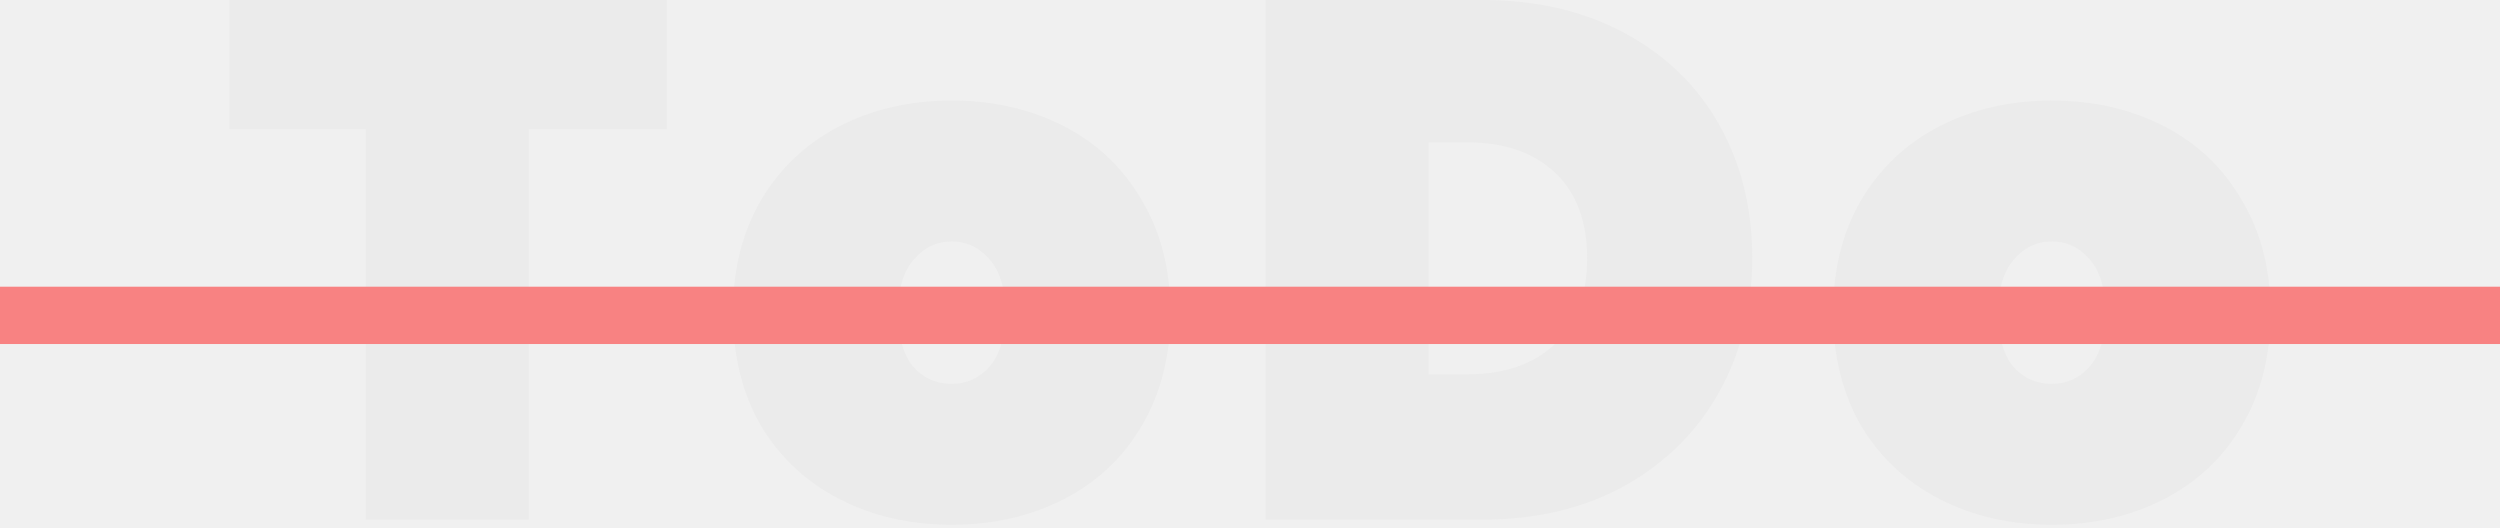
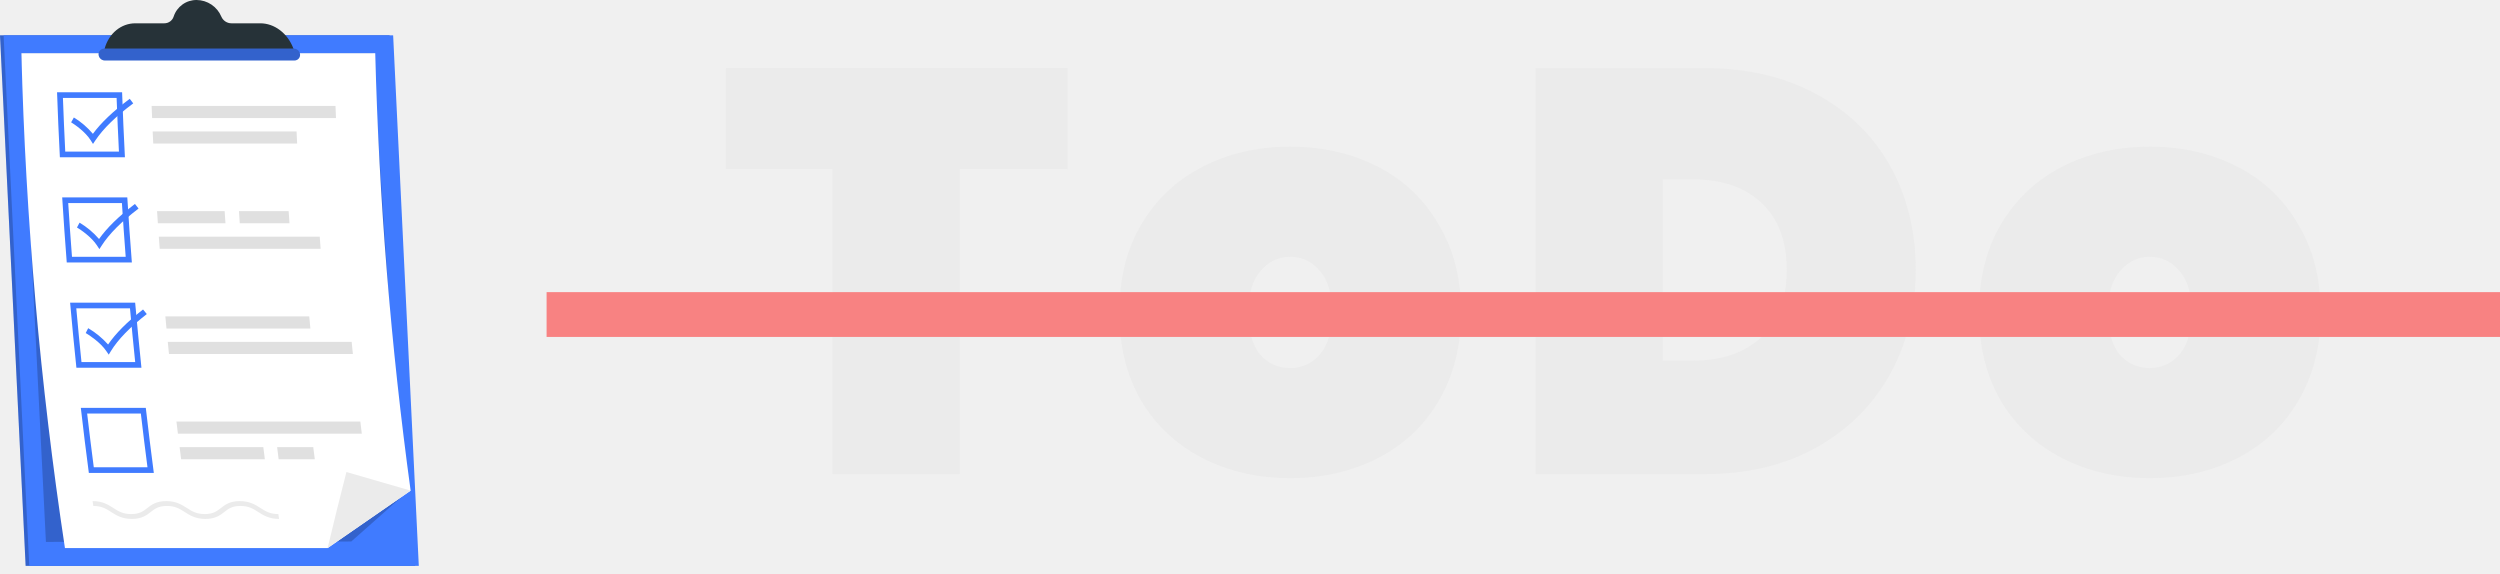
- <svg xmlns="http://www.w3.org/2000/svg" width="218" height="46" viewBox="0 0 218 46" fill="none">
-   <path d="M58.144 0V11.264H46.112V45.312H31.904V11.264H20V0H58.144Z" fill="#EBEBEB" />
-   <path d="M82.99 45.76C79.363 45.76 76.099 45.013 73.198 43.52C70.296 42.027 68.013 39.893 66.35 37.12C64.728 34.304 63.917 31.019 63.917 27.264C63.917 23.509 64.728 20.245 66.35 17.472C68.013 14.656 70.296 12.501 73.198 11.008C76.099 9.515 79.363 8.768 82.99 8.768C86.616 8.768 89.88 9.515 92.781 11.008C95.683 12.501 97.944 14.656 99.566 17.472C101.229 20.245 102.062 23.509 102.062 27.264C102.062 31.019 101.229 34.304 99.566 37.12C97.944 39.893 95.683 42.027 92.781 43.52C89.88 45.013 86.616 45.76 82.99 45.76ZM82.99 33.472C84.312 33.472 85.421 32.96 86.317 31.936C87.213 30.869 87.662 29.312 87.662 27.264C87.662 25.216 87.213 23.68 86.317 22.656C85.421 21.589 84.312 21.056 82.99 21.056C81.667 21.056 80.558 21.589 79.662 22.656C78.766 23.68 78.317 25.216 78.317 27.264C78.317 29.312 78.744 30.869 79.597 31.936C80.493 32.96 81.624 33.472 82.99 33.472Z" fill="#EBEBEB" />
-   <path d="M129.245 0C133.981 0 138.12 0.96 141.661 2.88C145.245 4.8 147.997 7.467 149.917 10.88C151.837 14.293 152.797 18.176 152.797 22.528C152.797 26.837 151.837 30.72 149.917 34.176C147.997 37.632 145.245 40.363 141.661 42.368C138.12 44.331 133.981 45.312 129.245 45.312H110.365V0H129.245ZM127.965 32.64C131.165 32.64 133.704 31.765 135.581 30.016C137.458 28.267 138.397 25.771 138.397 22.528C138.397 19.285 137.458 16.789 135.581 15.04C133.704 13.291 131.165 12.416 127.965 12.416H124.573V32.64H127.965Z" fill="#EBEBEB" />
-   <path d="M178.92 45.76C175.293 45.76 172.029 45.013 169.128 43.52C166.226 42.027 163.944 39.893 162.28 37.12C160.658 34.304 159.848 31.019 159.848 27.264C159.848 23.509 160.658 20.245 162.28 17.472C163.944 14.656 166.226 12.501 169.128 11.008C172.029 9.515 175.293 8.768 178.92 8.768C182.546 8.768 185.81 9.515 188.712 11.008C191.613 12.501 193.874 14.656 195.495 17.472C197.16 20.245 197.992 23.509 197.992 27.264C197.992 31.019 197.16 34.304 195.495 37.12C193.874 39.893 191.613 42.027 188.712 43.52C185.81 45.013 182.546 45.76 178.92 45.76ZM178.92 33.472C180.242 33.472 181.351 32.96 182.247 31.936C183.143 30.869 183.592 29.312 183.592 27.264C183.592 25.216 183.143 23.68 182.247 22.656C181.351 21.589 180.242 21.056 178.92 21.056C177.597 21.056 176.488 21.589 175.592 22.656C174.696 23.68 174.247 25.216 174.247 27.264C174.247 29.312 174.674 30.869 175.528 31.936C176.424 32.96 177.554 33.472 178.92 33.472Z" fill="#EBEBEB" />
-   <path d="M0 25H218V30H0V25Z" fill="#F88282" />
+ <svg xmlns="http://www.w3.org/2000/svg" width="279" height="64" viewBox="0 0 279 64" fill="none">
+   <path d="M119.144 7.602V18.866H107.112V52.914H92.904V18.866H81V7.602H119.144Z" fill="#EBEBEB" />
+   <path d="M143.99 53.362C140.363 53.362 137.099 52.615 134.198 51.122C131.296 49.628 129.014 47.495 127.35 44.722C125.728 41.906 124.917 38.62 124.917 34.866C124.917 31.111 125.728 27.847 127.35 25.074C129.014 22.258 131.296 20.103 134.198 18.61C137.099 17.116 140.363 16.37 143.99 16.37C147.616 16.37 150.88 17.116 153.782 18.61C156.683 20.103 158.944 22.258 160.565 25.074C162.229 27.847 163.062 31.111 163.062 34.866C163.062 38.62 162.229 41.906 160.565 44.722C158.944 47.495 156.683 49.628 153.782 51.122C150.88 52.615 147.616 53.362 143.99 53.362ZM143.99 41.074C145.312 41.074 146.421 40.562 147.317 39.538C148.213 38.471 148.661 36.914 148.661 34.866C148.661 32.818 148.213 31.282 147.317 30.258C146.421 29.191 145.312 28.658 143.99 28.658C142.667 28.658 141.557 29.191 140.661 30.258C139.765 31.282 139.318 32.818 139.318 34.866C139.318 36.914 139.744 38.471 140.598 39.538C141.494 40.562 142.624 41.074 143.99 41.074Z" fill="#EBEBEB" />
+   <path d="M190.245 7.602C194.981 7.602 199.12 8.562 202.661 10.482C206.245 12.402 208.997 15.068 210.917 18.482C212.837 21.895 213.797 25.778 213.797 30.13C213.797 34.439 212.837 38.322 210.917 41.778C208.997 45.234 206.245 47.964 202.661 49.97C199.12 51.932 194.981 52.914 190.245 52.914H171.365V7.602H190.245ZM188.965 40.242C192.165 40.242 194.704 39.367 196.581 37.618C198.458 35.868 199.397 33.372 199.397 30.13C199.397 26.887 198.458 24.391 196.581 22.642C194.704 20.892 192.165 20.018 188.965 20.018H185.573V40.242H188.965Z" fill="#EBEBEB" />
+   <path d="M239.92 53.362C236.293 53.362 233.029 52.615 230.128 51.122C227.226 49.628 224.944 47.495 223.28 44.722C221.658 41.906 220.848 38.62 220.848 34.866C220.848 31.111 221.658 27.847 223.28 25.074C224.944 22.258 227.226 20.103 230.128 18.61C233.029 17.116 236.293 16.37 239.92 16.37C243.546 16.37 246.81 17.116 249.712 18.61C252.613 20.103 254.874 22.258 256.495 25.074C258.16 27.847 258.992 31.111 258.992 34.866C258.992 38.62 258.16 41.906 256.495 44.722C254.874 47.495 252.613 49.628 249.712 51.122C246.81 52.615 243.546 53.362 239.92 53.362ZM239.92 41.074C241.242 41.074 242.351 40.562 243.247 39.538C244.143 38.471 244.592 36.914 244.592 34.866C244.592 32.818 244.143 31.282 243.247 30.258C242.351 29.191 241.242 28.658 239.92 28.658C238.597 28.658 237.488 29.191 236.592 30.258C235.696 31.282 235.247 32.818 235.247 34.866C235.247 36.914 235.674 38.471 236.528 39.538C237.424 40.562 238.554 41.074 239.92 41.074Z" fill="#EBEBEB" />
+   <path d="M61 32.602H279V37.602H61V32.602Z" fill="#F88282" />
+   <path d="M43.473 3.945H0L2.861 63.15H46.334L43.473 3.945Z" fill="#407BFF" />
+   <path opacity="0.2" d="M43.473 3.945H0L2.861 63.15H46.334L43.473 3.945Z" fill="black" />
+   <path d="M43.875 3.945H0.402L3.265 63.15H46.738L43.875 3.945Z" fill="#407BFF" />
+   <path opacity="0.2" d="M41.577 5.939H2.387L5.125 60.477L39.202 60.431L44.866 55.411L41.577 5.939Z" fill="black" />
+   <path d="M41.877 5.938C42.294 22.27 43.613 38.567 45.827 54.755C42.722 56.892 39.632 59.029 36.558 61.167H7.248C4.482 42.876 2.858 24.43 2.387 5.938H41.877Z" fill="white" />
+   <path d="M45.831 54.752C42.726 56.889 39.636 59.027 36.562 61.164C37.234 58.335 37.934 55.507 38.661 52.678L45.831 54.752Z" fill="#EBEBEB" />
+   <path d="M13.013 10.927C13.087 12.923 13.174 14.921 13.273 16.92H7.282C7.181 14.921 7.095 12.923 7.022 10.927H13.013ZM13.624 10.295H6.367C6.451 12.713 6.556 15.132 6.682 17.552H13.941C13.815 15.133 13.71 12.714 13.626 10.295H13.624Z" fill="#407BFF" />
+   <path d="M37.496 13.176H16.975C16.956 12.726 16.939 12.273 16.922 11.822H37.442C37.459 12.273 37.478 12.726 37.496 13.176Z" fill="#E0E0E0" />
+   <path d="M33.161 16.022H17.101C17.081 15.569 17.058 15.119 17.039 14.668H33.097C33.118 15.119 33.14 15.571 33.161 16.022Z" fill="#E0E0E0" />
+   <path d="M13.606 22.663C13.732 24.662 13.872 26.661 14.027 28.66H8.033C7.879 26.661 7.738 24.662 7.613 22.663H13.606ZM14.198 22.031H6.941C7.09 24.451 7.259 26.872 7.449 29.292H14.715C14.526 26.873 14.357 24.453 14.206 22.031H14.198Z" fill="#407BFF" />
+   <path d="M25.161 24.915H17.618C17.588 24.462 17.556 24.011 17.527 23.559H25.071C25.099 24.011 25.129 24.462 25.161 24.915Z" fill="#E0E0E0" />
+   <path d="M32.305 24.915H26.759C26.728 24.462 26.696 24.011 26.668 23.559H32.214C32.243 24.011 32.273 24.462 32.305 24.915Z" fill="#E0E0E0" />
+   <path d="M35.782 27.766H17.823C17.789 27.314 17.757 26.863 17.723 26.41H35.682C35.716 26.863 35.748 27.314 35.782 27.766Z" fill="#E0E0E0" />
+   <path d="M14.506 34.407C14.686 36.406 14.879 38.405 15.087 40.404H9.093C8.886 38.405 8.692 36.406 8.513 34.407H14.506ZM15.083 33.775H7.824C8.038 36.197 8.272 38.618 8.526 41.038H15.784C15.533 38.616 15.299 36.196 15.083 33.775Z" fill="#407BFF" />
+   <path d="M39.246 38.156H18.723L18.858 39.51H39.382L39.246 38.156Z" fill="#E0E0E0" />
+   <path d="M34.513 35.307H18.453C18.495 35.757 18.536 36.21 18.579 36.661H34.638C34.596 36.21 34.553 35.763 34.513 35.307Z" fill="#E0E0E0" />
+   <path d="M15.718 46.151C15.952 48.15 16.199 50.149 16.459 52.146H10.466C10.206 50.15 9.959 48.152 9.725 46.151H15.718ZM16.284 45.52H9.02C9.296 47.941 9.595 50.361 9.915 52.778H17.166C16.848 50.361 16.55 47.941 16.271 45.52H16.284Z" fill="#407BFF" />
+   <path d="M40.377 48.397H19.854C19.799 47.944 19.744 47.494 19.691 47.041H40.213C40.268 47.499 40.321 47.95 40.377 48.397Z" fill="#E0E0E0" />
+   <path d="M29.557 51.251H20.215C20.156 50.8 20.099 50.347 20.043 49.897H29.386C29.442 50.347 29.499 50.8 29.557 51.251Z" fill="#E0E0E0" />
+   <path d="M35.131 51.251H31.097C31.039 50.8 30.982 50.347 30.926 49.897H34.96C35.016 50.347 35.08 50.8 35.131 51.251Z" fill="#E0E0E0" />
+   <path d="M10.378 16.064L10.112 15.642C9.531 14.718 8.347 13.894 7.938 13.652L8.243 13.111C9.046 13.599 9.763 14.215 10.367 14.935C11.279 13.692 12.63 12.408 14.478 11.027L14.868 11.537C12.895 13.013 11.515 14.365 10.644 15.666L10.378 16.064Z" fill="#407BFF" />
+   <path d="M11.092 27.803L10.815 27.38C10.212 26.456 9.005 25.63 8.59 25.389L8.878 24.848C9.697 25.335 10.431 25.952 11.053 26.673C11.932 25.428 13.246 24.144 15.058 22.762C15.192 22.931 15.328 23.101 15.462 23.273C13.529 24.751 12.184 26.102 11.349 27.405C11.262 27.537 11.177 27.671 11.092 27.803Z" fill="#407BFF" />
+   <path d="M12.135 39.578L11.846 39.156C11.216 38.231 9.987 37.406 9.566 37.166C9.657 36.977 9.755 36.804 9.842 36.625C10.673 37.113 11.422 37.728 12.063 38.448C12.91 37.204 14.191 35.921 15.963 34.537L16.382 35.048C14.496 36.527 13.176 37.877 12.378 39.18L12.135 39.578Z" fill="#407BFF" />
+   <path d="M31.141 57.913C30.028 57.913 29.387 57.502 28.821 57.14C28.255 56.778 27.769 56.465 26.83 56.465C25.89 56.465 25.472 56.793 25.029 57.14C24.585 57.487 24.042 57.913 22.93 57.913C21.817 57.913 21.176 57.502 20.612 57.14C20.048 56.778 19.561 56.465 18.62 56.465C17.68 56.465 17.263 56.793 16.82 57.14C16.376 57.487 15.833 57.913 14.722 57.913C13.612 57.913 12.969 57.502 12.403 57.14C11.837 56.778 11.352 56.465 10.411 56.465C10.387 56.276 10.361 56.103 10.336 55.922C11.449 55.922 12.088 56.333 12.654 56.695C13.219 57.057 13.704 57.37 14.643 57.37C15.582 57.37 16.001 57.042 16.444 56.695C16.887 56.348 17.432 55.922 18.545 55.922C19.658 55.922 20.295 56.333 20.861 56.695C21.427 57.057 21.913 57.37 22.852 57.37C23.791 57.37 24.21 57.042 24.653 56.695C25.096 56.348 25.642 55.922 26.754 55.922C27.867 55.922 28.506 56.333 29.072 56.695C29.638 57.057 30.122 57.37 31.063 57.37C31.088 57.551 31.116 57.732 31.141 57.913Z" fill="#EBEBEB" />
+   <path d="M32.742 5.413C32.105 3.715 30.632 2.601 29.048 2.601H25.819C25.579 2.599 25.344 2.526 25.145 2.392C24.945 2.258 24.79 2.068 24.697 1.846C24.469 1.304 24.087 0.841 23.599 0.513C23.111 0.185 22.537 0.007 21.949 0C21.38 -0.006 20.824 0.17 20.363 0.502C19.901 0.834 19.556 1.305 19.381 1.846C19.309 2.068 19.169 2.26 18.98 2.396C18.79 2.532 18.563 2.604 18.33 2.601H15.104C13.518 2.601 12.152 3.721 11.681 5.413L11.492 6.086H32.991L32.742 5.413Z" fill="#263238" />
+   <path d="M32.856 6.75H11.697C11.518 6.748 11.347 6.678 11.218 6.555C11.089 6.431 11.011 6.264 11.001 6.086C10.996 6 11.009 5.915 11.039 5.834C11.069 5.754 11.114 5.68 11.174 5.618C11.233 5.556 11.304 5.507 11.383 5.474C11.462 5.44 11.547 5.423 11.633 5.424H32.792C32.97 5.426 33.141 5.495 33.27 5.618C33.399 5.741 33.477 5.908 33.488 6.086C33.493 6.172 33.48 6.257 33.45 6.338C33.421 6.419 33.375 6.492 33.316 6.555C33.257 6.617 33.185 6.666 33.106 6.7C33.027 6.733 32.942 6.75 32.856 6.75Z" fill="#407BFF" />
+   <path opacity="0.2" d="M32.856 6.75H11.697C11.518 6.748 11.347 6.678 11.218 6.555C11.089 6.431 11.011 6.264 11.001 6.086C10.996 6 11.009 5.915 11.039 5.834C11.069 5.754 11.114 5.68 11.174 5.618C11.233 5.556 11.304 5.507 11.383 5.474C11.462 5.44 11.547 5.423 11.633 5.424H32.792C32.97 5.426 33.141 5.495 33.27 5.618C33.399 5.741 33.477 5.908 33.488 6.086C33.493 6.172 33.48 6.257 33.45 6.338C33.421 6.419 33.375 6.492 33.316 6.555C33.257 6.617 33.185 6.666 33.106 6.7C33.027 6.733 32.942 6.75 32.856 6.75Z" fill="black" />
</svg>
